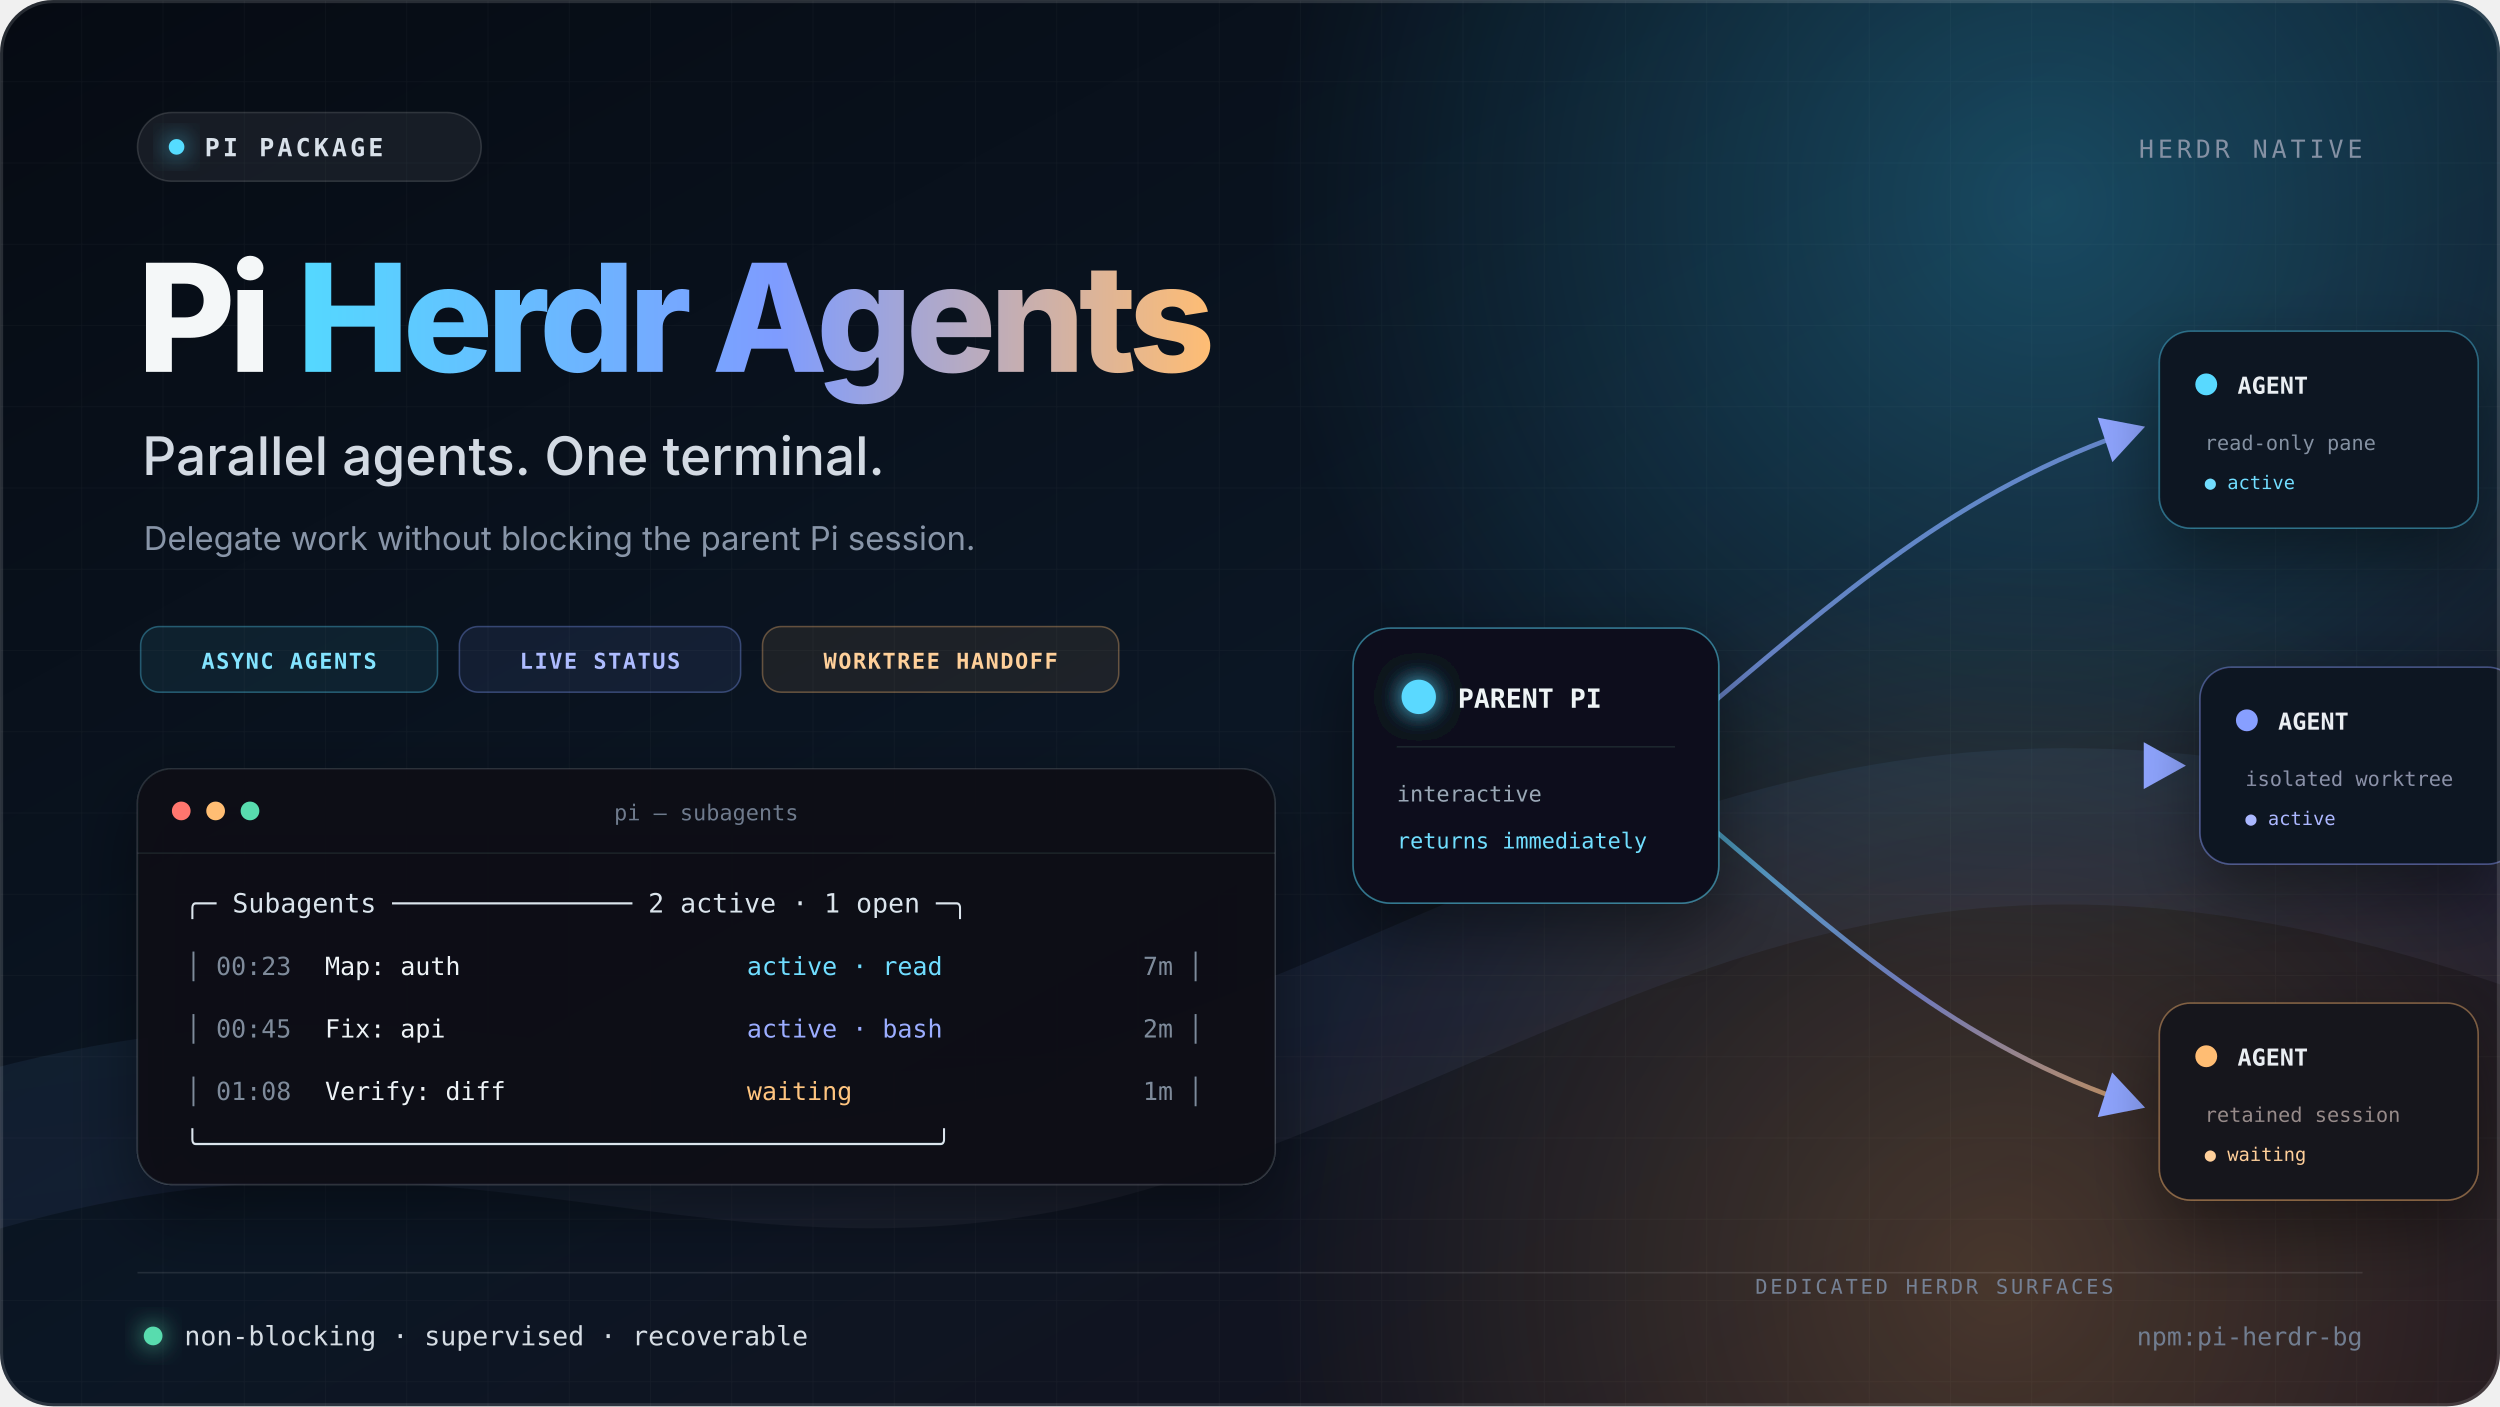
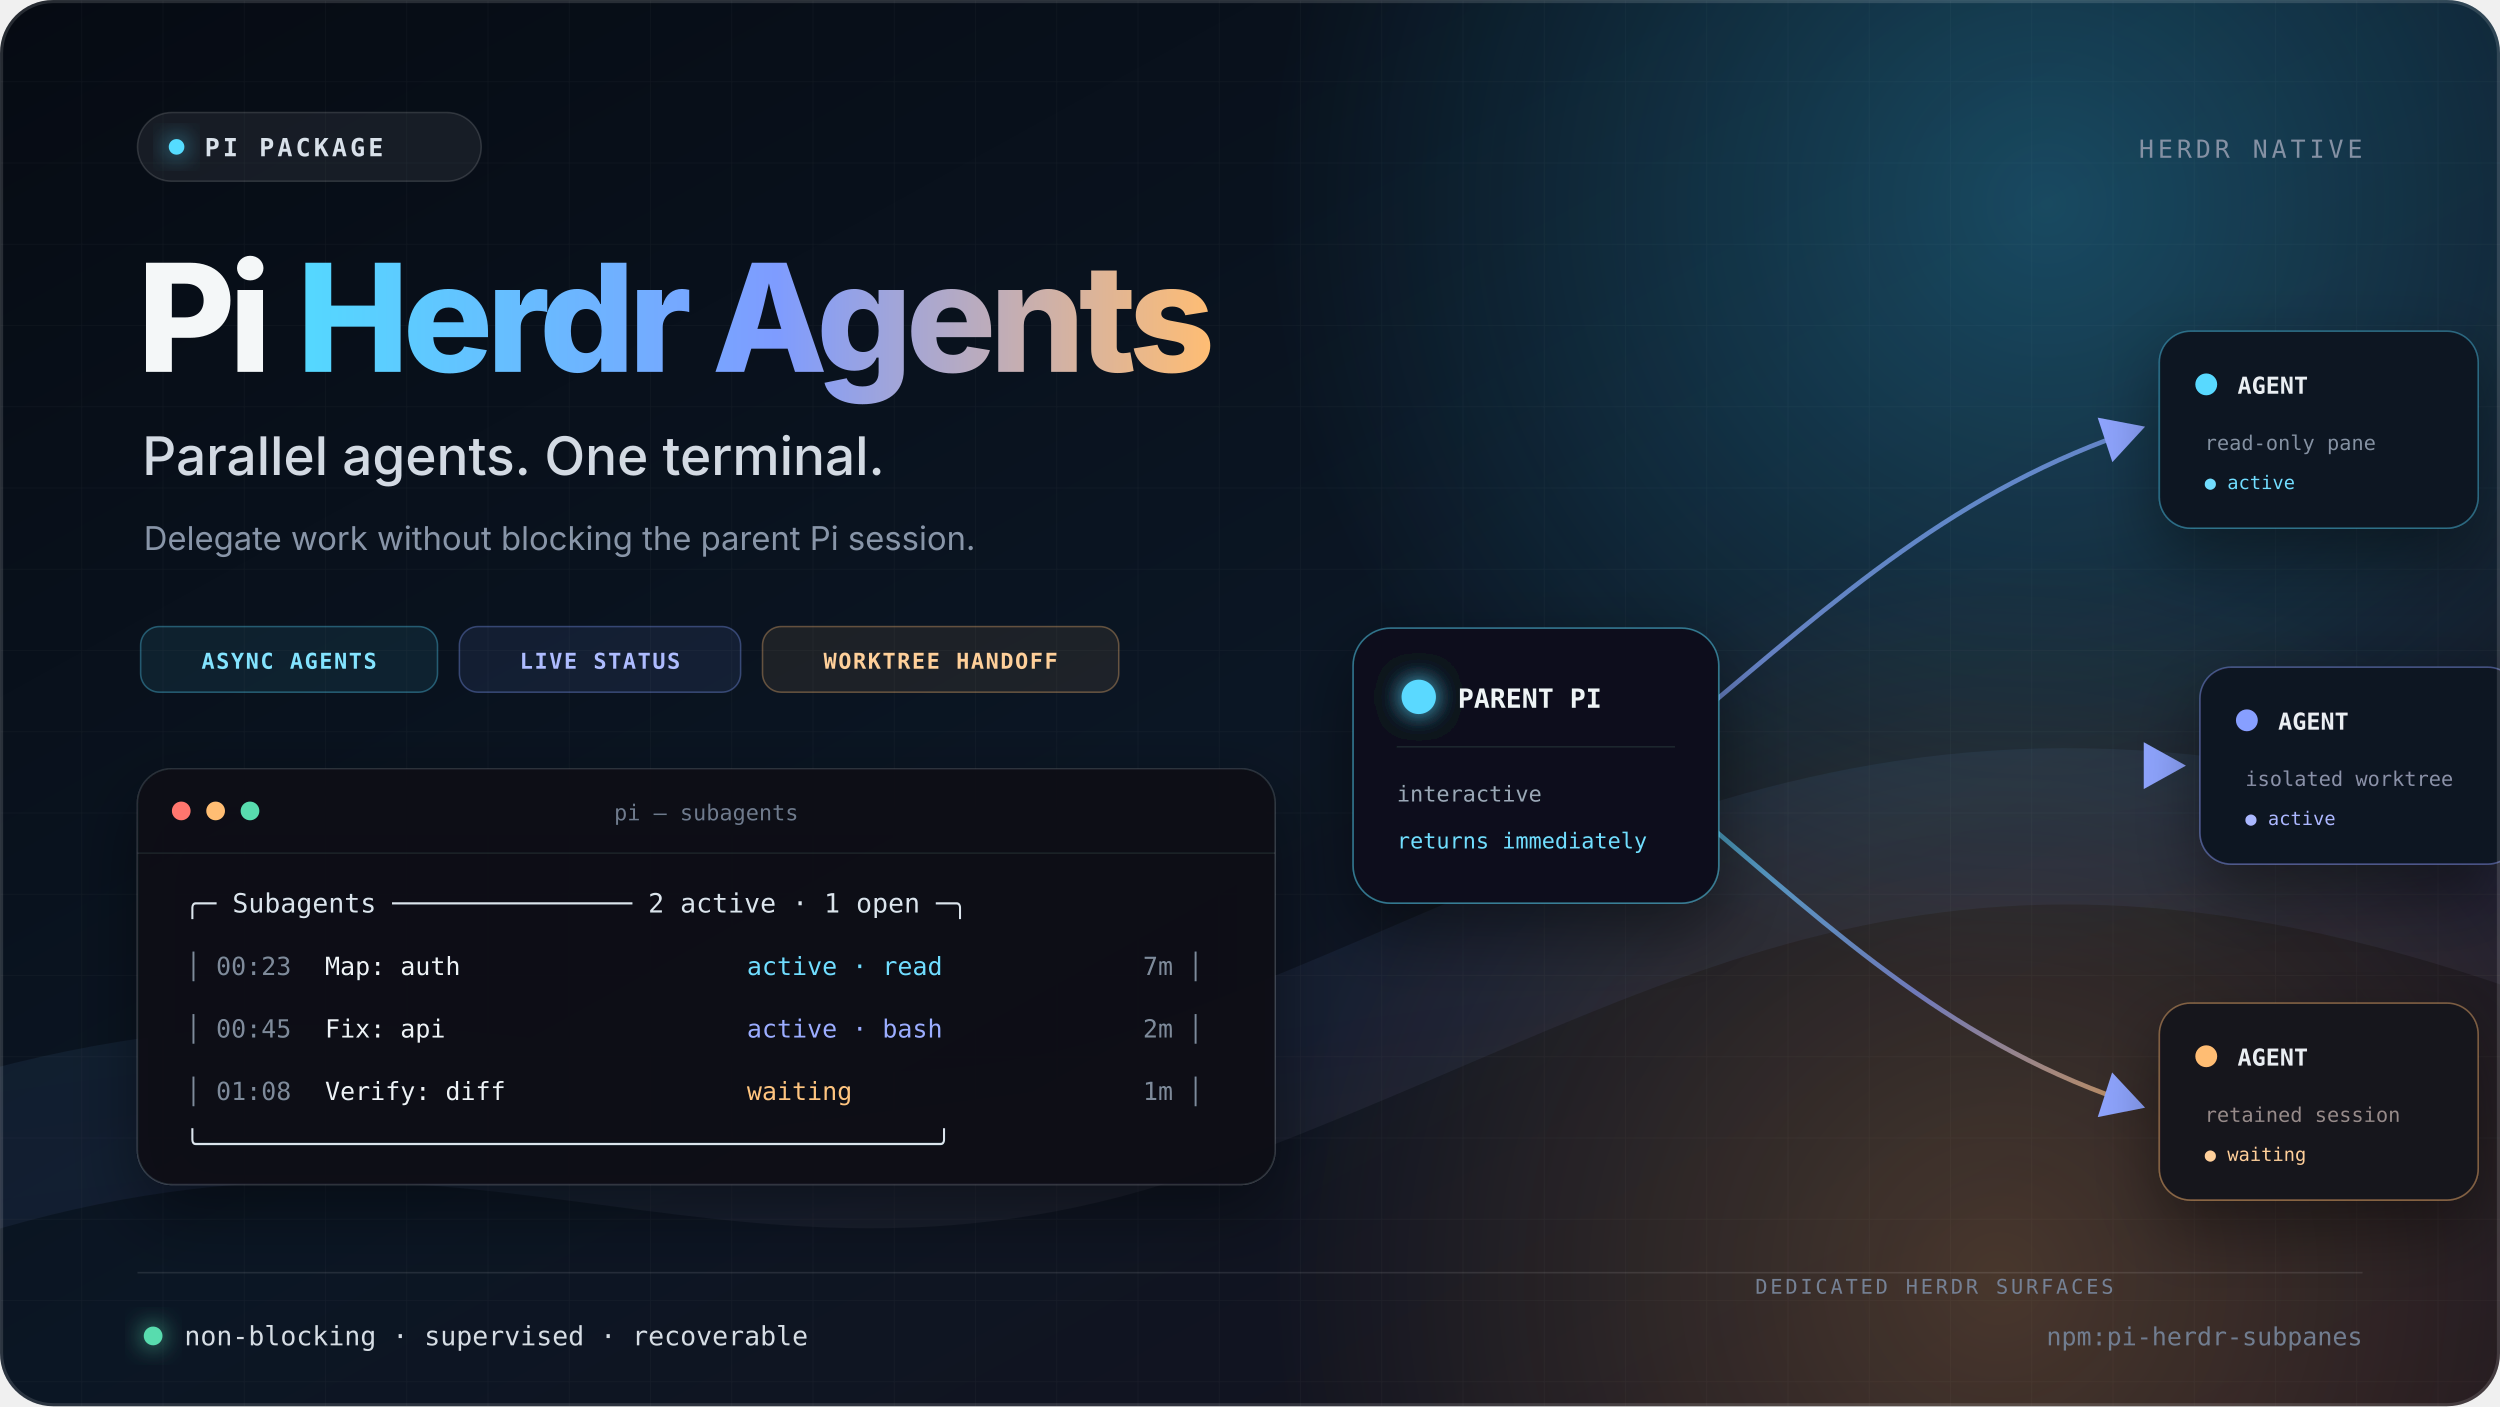
<svg xmlns="http://www.w3.org/2000/svg" width="1600" height="900" viewBox="0 0 1600 900" role="img" aria-labelledby="title description">
  <defs>
    <linearGradient id="background" x1="0" y1="0" x2="1" y2="1">
      <stop offset="0" stop-color="#060b13" />
      <stop offset="0.5" stop-color="#0b1624" />
      <stop offset="1" stop-color="#18121d" />
    </linearGradient>
    <linearGradient id="brand" x1="0" y1="0" x2="1" y2="0">
      <stop offset="0" stop-color="#54d8ff" />
      <stop offset="0.52" stop-color="#7e9cff" />
      <stop offset="1" stop-color="#ffbd73" />
    </linearGradient>
    <linearGradient id="flow" x1="0" y1="0" x2="1" y2="1">
      <stop offset="0" stop-color="#58d9ff" />
      <stop offset="0.56" stop-color="#8e9fff" />
      <stop offset="1" stop-color="#ffbd73" />
    </linearGradient>
    <radialGradient id="cyanGlow">
      <stop offset="0" stop-color="#3ccfff" stop-opacity="0.28" />
      <stop offset="1" stop-color="#3ccfff" stop-opacity="0" />
    </radialGradient>
    <radialGradient id="amberGlow">
      <stop offset="0" stop-color="#ffb65d" stop-opacity="0.22" />
      <stop offset="1" stop-color="#ffb65d" stop-opacity="0" />
    </radialGradient>
    <pattern id="grid" width="52" height="52" patternUnits="userSpaceOnUse">
      <path d="M52 0H0V52" fill="none" stroke="#ffffff" stroke-opacity="0.035" />
    </pattern>
    <filter id="shadow" x="-25%" y="-35%" width="150%" height="180%">
      <feDropShadow dx="0" dy="18" stdDeviation="22" flood-color="#000000" flood-opacity="0.42" />
    </filter>
    <filter id="glow" x="-100%" y="-100%" width="300%" height="300%">
      <feGaussianBlur stdDeviation="8" result="blur" />
      <feMerge>
        <feMergeNode in="blur" />
        <feMergeNode in="SourceGraphic" />
      </feMerge>
    </filter>
    <marker id="arrow" markerWidth="12" markerHeight="12" refX="9" refY="6" orient="auto">
      <path d="M1 1L10 6L1 11Z" fill="#8fa5ff" />
    </marker>
    <clipPath id="frame">
      <rect width="1600" height="900" rx="34" />
    </clipPath>
  </defs>
  <g clip-path="url(#frame)">
    <rect width="1600" height="900" fill="url(#background)" />
    <rect width="1600" height="900" fill="url(#grid)" />
    <circle cx="1310" cy="130" r="500" fill="url(#cyanGlow)" />
    <circle cx="1280" cy="820" r="470" fill="url(#amberGlow)" />
    <path d="M-80 760C300 620 460 810 760 700S1240 430 1690 610" fill="none" stroke="url(#flow)" stroke-width="100" stroke-opacity="0.065" />
    <g transform="translate(88 72)">
      <rect width="220" height="44" rx="22" fill="#ffffff" fill-opacity="0.065" stroke="#ffffff" stroke-opacity="0.14" />
      <circle cx="25" cy="22" r="5" fill="#55dcff" filter="url(#glow)" />
      <text x="43" y="28" fill="#d9e1ea" font-family="ui-monospace, SFMono-Regular, Menlo, monospace" font-size="16" font-weight="700" letter-spacing="2">PI PACKAGE</text>
    </g>
    <text x="1512" y="101" text-anchor="end" fill="#8591a4" font-family="ui-monospace, SFMono-Regular, Menlo, monospace" font-size="16" letter-spacing="2.5">HERDR NATIVE</text>
    <text x="88" y="238" fill="#f4f7f8" font-family="-apple-system, BlinkMacSystemFont, 'Segoe UI', sans-serif" font-size="96" font-weight="760" letter-spacing="-4">Pi</text>
    <text x="190" y="238" fill="url(#brand)" font-family="-apple-system, BlinkMacSystemFont, 'Segoe UI', sans-serif" font-size="96" font-weight="760" letter-spacing="-4">Herdr Agents</text>
    <text x="91" y="304" fill="#d3dae3" font-family="-apple-system, BlinkMacSystemFont, 'Segoe UI', sans-serif" font-size="34" font-weight="520">Parallel agents. One terminal.</text>
    <text x="92" y="352" fill="#8895a8" font-family="-apple-system, BlinkMacSystemFont, 'Segoe UI', sans-serif" font-size="21">Delegate work without blocking the parent Pi session.</text>
    <g transform="translate(90 401)" font-family="ui-monospace, SFMono-Regular, Menlo, monospace" font-size="14" font-weight="700" letter-spacing="1">
      <g>
        <rect width="190" height="42" rx="12" fill="#54d8ff" fill-opacity="0.08" stroke="#54d8ff" stroke-opacity="0.35" />
        <text x="95" y="27" text-anchor="middle" fill="#83e4ff">ASYNC AGENTS</text>
      </g>
      <g transform="translate(204)">
        <rect width="180" height="42" rx="12" fill="#829dff" fill-opacity="0.09" stroke="#829dff" stroke-opacity="0.35" />
        <text x="90" y="27" text-anchor="middle" fill="#aebcff">LIVE STATUS</text>
      </g>
      <g transform="translate(398)">
        <rect width="228" height="42" rx="12" fill="#ffbd73" fill-opacity="0.08" stroke="#ffbd73" stroke-opacity="0.34" />
        <text x="114" y="27" text-anchor="middle" fill="#ffd09a">WORKTREE HANDOFF</text>
      </g>
    </g>
    <g transform="translate(88 492)" filter="url(#shadow)">
      <rect width="728" height="266" rx="22" fill="#080d15" fill-opacity="0.96" stroke="#ffffff" stroke-opacity="0.13" />
      <path d="M0 54H728" stroke="#ffffff" stroke-opacity="0.09" />
      <circle cx="28" cy="27" r="6" fill="#ff766e" />
      <circle cx="50" cy="27" r="6" fill="#ffbd73" />
      <circle cx="72" cy="27" r="6" fill="#59dcae" />
      <text x="364" y="33" text-anchor="middle" fill="#6f7a8c" font-family="ui-monospace, SFMono-Regular, Menlo, monospace" font-size="14">pi — subagents</text>
      <text x="30" y="92" fill="#dce4ec" font-family="ui-monospace, SFMono-Regular, Menlo, monospace" font-size="17">╭─ Subagents ─────────────── 2 active · 1 open ─╮</text>
      <g font-family="ui-monospace, SFMono-Regular, Menlo, monospace" font-size="16">
        <text x="31" y="132" fill="#7f8a9a">│ 00:23</text>
        <text x="120" y="132" fill="#eef2f5">Map: auth</text>
        <text x="390" y="132" fill="#71ddff">active · read</text>
        <text x="682" y="132" text-anchor="end" fill="#7f8a9a">7m │</text>
        <text x="31" y="172" fill="#7f8a9a">│ 00:45</text>
        <text x="120" y="172" fill="#eef2f5">Fix: api</text>
        <text x="390" y="172" fill="#9cadff">active · bash</text>
        <text x="682" y="172" text-anchor="end" fill="#7f8a9a">2m │</text>
        <text x="31" y="212" fill="#7f8a9a">│ 01:08</text>
        <text x="120" y="212" fill="#eef2f5">Verify: diff</text>
        <text x="390" y="212" fill="#ffc47f">waiting</text>
        <text x="682" y="212" text-anchor="end" fill="#7f8a9a">1m │</text>
      </g>
      <text x="30" y="246" fill="#dce4ec" font-family="ui-monospace, SFMono-Regular, Menlo, monospace" font-size="17">╰──────────────────────────────────────────────╯</text>
    </g>
    <g transform="translate(866 178)">
      <path d="M218 282C310 205 386 135 504 96" fill="none" stroke="url(#flow)" stroke-width="3" stroke-opacity="0.7" marker-end="url(#arrow)" />
      <path d="M228 312C350 312 420 312 530 312" fill="none" stroke="url(#flow)" stroke-width="3" stroke-opacity="0.72" marker-end="url(#arrow)" />
      <path d="M218 342C310 420 386 492 504 530" fill="none" stroke="url(#flow)" stroke-width="3" stroke-opacity="0.68" marker-end="url(#arrow)" />
      <g transform="translate(0 224)" filter="url(#shadow)">
        <rect width="234" height="176" rx="24" fill="#0b111b" stroke="#5ad9ff" stroke-opacity="0.48" />
        <circle cx="42" cy="44" r="11" fill="#5ad9ff" filter="url(#glow)" />
        <text x="67" y="51" fill="#eff4f6" font-family="ui-monospace, SFMono-Regular, Menlo, monospace" font-size="17" font-weight="700">PARENT PI</text>
        <path d="M28 76H206" stroke="#ffffff" stroke-opacity="0.09" />
        <text x="28" y="111" fill="#9ba7b7" font-family="ui-monospace, SFMono-Regular, Menlo, monospace" font-size="14">interactive</text>
        <text x="28" y="141" fill="#71ddff" font-family="ui-monospace, SFMono-Regular, Menlo, monospace" font-size="14">returns immediately</text>
      </g>
      <g transform="translate(516 34)" filter="url(#shadow)">
        <rect width="204" height="126" rx="20" fill="#0c1420" stroke="#59d9ff" stroke-opacity="0.38" />
        <circle cx="30" cy="34" r="7" fill="#59d9ff" />
        <text x="50" y="40" fill="#e9eef2" font-family="ui-monospace, SFMono-Regular, Menlo, monospace" font-size="15" font-weight="700">AGENT</text>
        <text x="29" y="76" fill="#8491a2" font-family="ui-monospace, SFMono-Regular, Menlo, monospace" font-size="13">read-only pane</text>
        <text x="29" y="101" fill="#71ddff" font-family="ui-monospace, SFMono-Regular, Menlo, monospace" font-size="12">● active</text>
      </g>
      <g transform="translate(542 249)" filter="url(#shadow)">
        <rect width="204" height="126" rx="20" fill="#101321" stroke="#879fff" stroke-opacity="0.42" />
        <circle cx="30" cy="34" r="7" fill="#879fff" />
        <text x="50" y="40" fill="#e9eef2" font-family="ui-monospace, SFMono-Regular, Menlo, monospace" font-size="15" font-weight="700">AGENT</text>
        <text x="29" y="76" fill="#8992a8" font-family="ui-monospace, SFMono-Regular, Menlo, monospace" font-size="13">isolated worktree</text>
        <text x="29" y="101" fill="#aab8ff" font-family="ui-monospace, SFMono-Regular, Menlo, monospace" font-size="12">● active</text>
      </g>
      <g transform="translate(516 464)" filter="url(#shadow)">
        <rect width="204" height="126" rx="20" fill="#16131b" stroke="#ffbd73" stroke-opacity="0.42" />
        <circle cx="30" cy="34" r="7" fill="#ffbd73" />
        <text x="50" y="40" fill="#e9eef2" font-family="ui-monospace, SFMono-Regular, Menlo, monospace" font-size="15" font-weight="700">AGENT</text>
        <text x="29" y="76" fill="#968b89" font-family="ui-monospace, SFMono-Regular, Menlo, monospace" font-size="13">retained session</text>
        <text x="29" y="101" fill="#ffd09a" font-family="ui-monospace, SFMono-Regular, Menlo, monospace" font-size="12">● waiting</text>
      </g>
      <text x="372" y="650" text-anchor="middle" fill="#758195" font-family="ui-monospace, SFMono-Regular, Menlo, monospace" font-size="13" letter-spacing="1.8">DEDICATED HERDR SURFACES</text>
    </g>
    <g transform="translate(88 814)">
      <rect width="1424" height="1" fill="#ffffff" fill-opacity="0.1" />
      <circle cx="10" cy="41" r="6" fill="#59dcae" filter="url(#glow)" />
      <text x="30" y="47" fill="#d6dde4" font-family="ui-monospace, SFMono-Regular, Menlo, monospace" font-size="17">non-blocking · supervised · recoverable</text>
-       <text x="1424" y="47" text-anchor="end" fill="#717d90" font-family="ui-monospace, SFMono-Regular, Menlo, monospace" font-size="16">npm:pi-herdr-bg</text>
+       <text x="1424" y="47" text-anchor="end" fill="#717d90" font-family="ui-monospace, SFMono-Regular, Menlo, monospace" font-size="16">npm:pi-herdr-subpanes</text>
    </g>
  </g>
  <rect x="1" y="1" width="1598" height="898" rx="33" fill="none" stroke="#ffffff" stroke-opacity="0.13" stroke-width="2" />
</svg>
